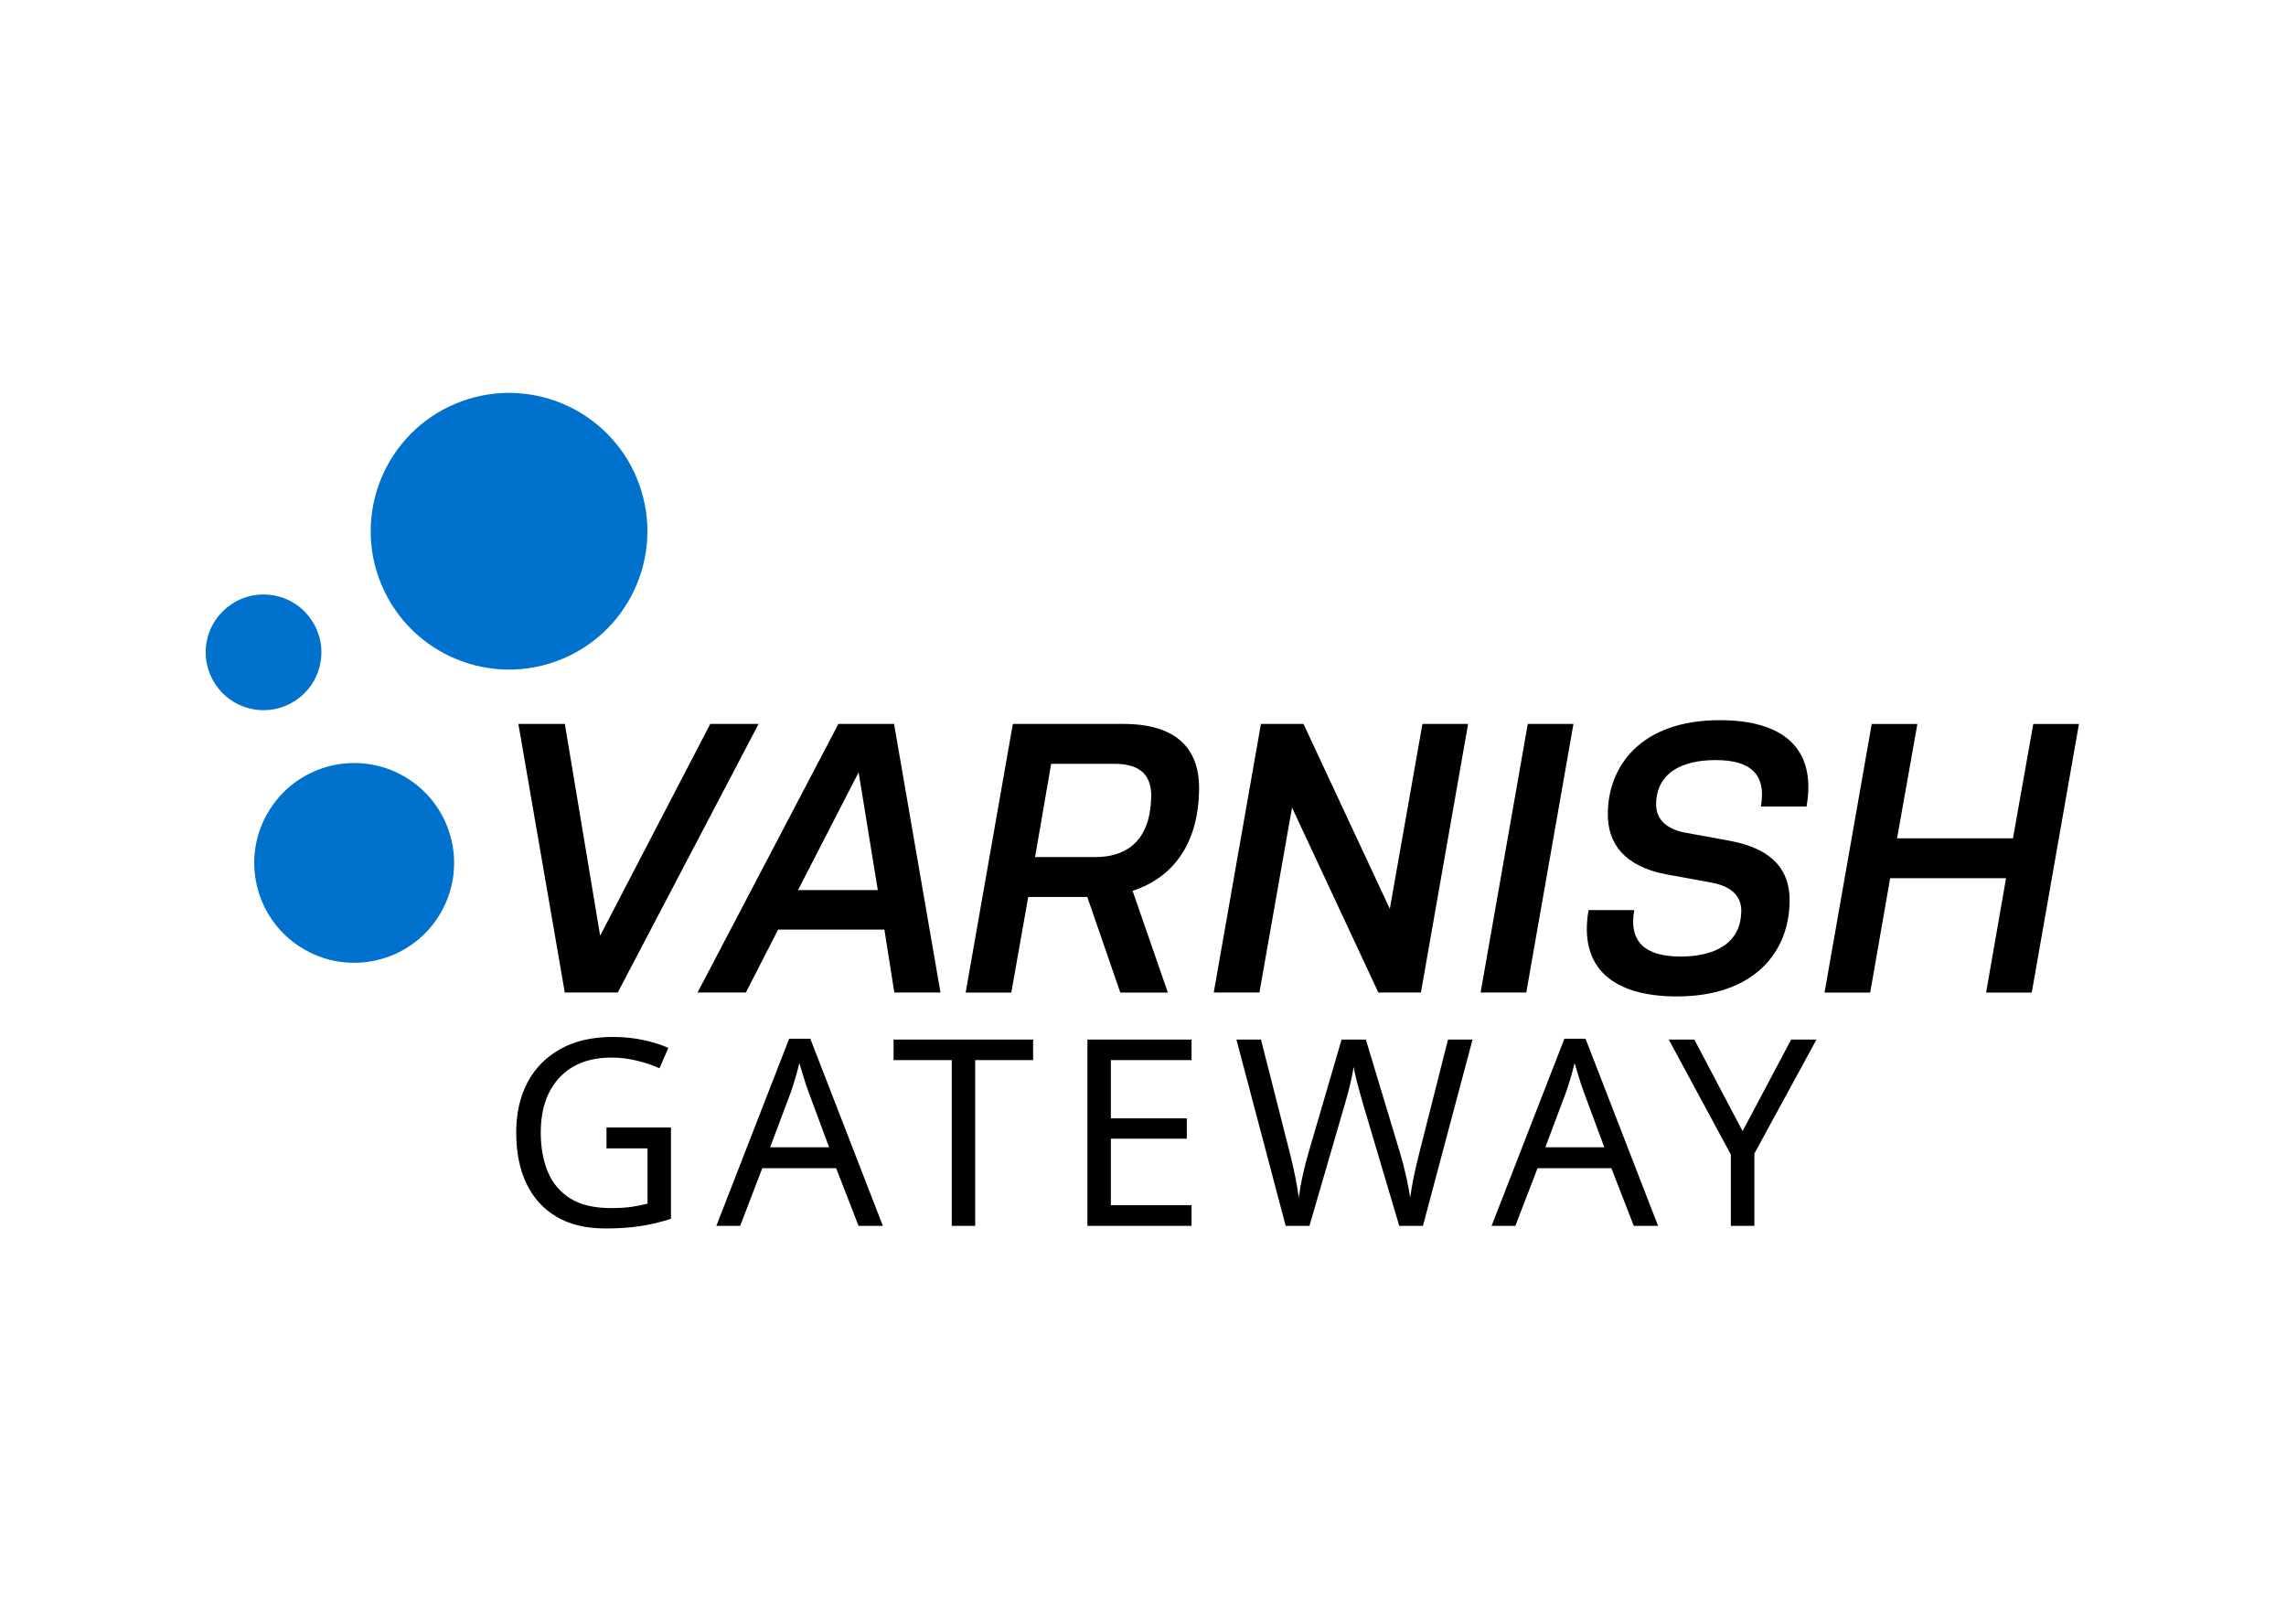
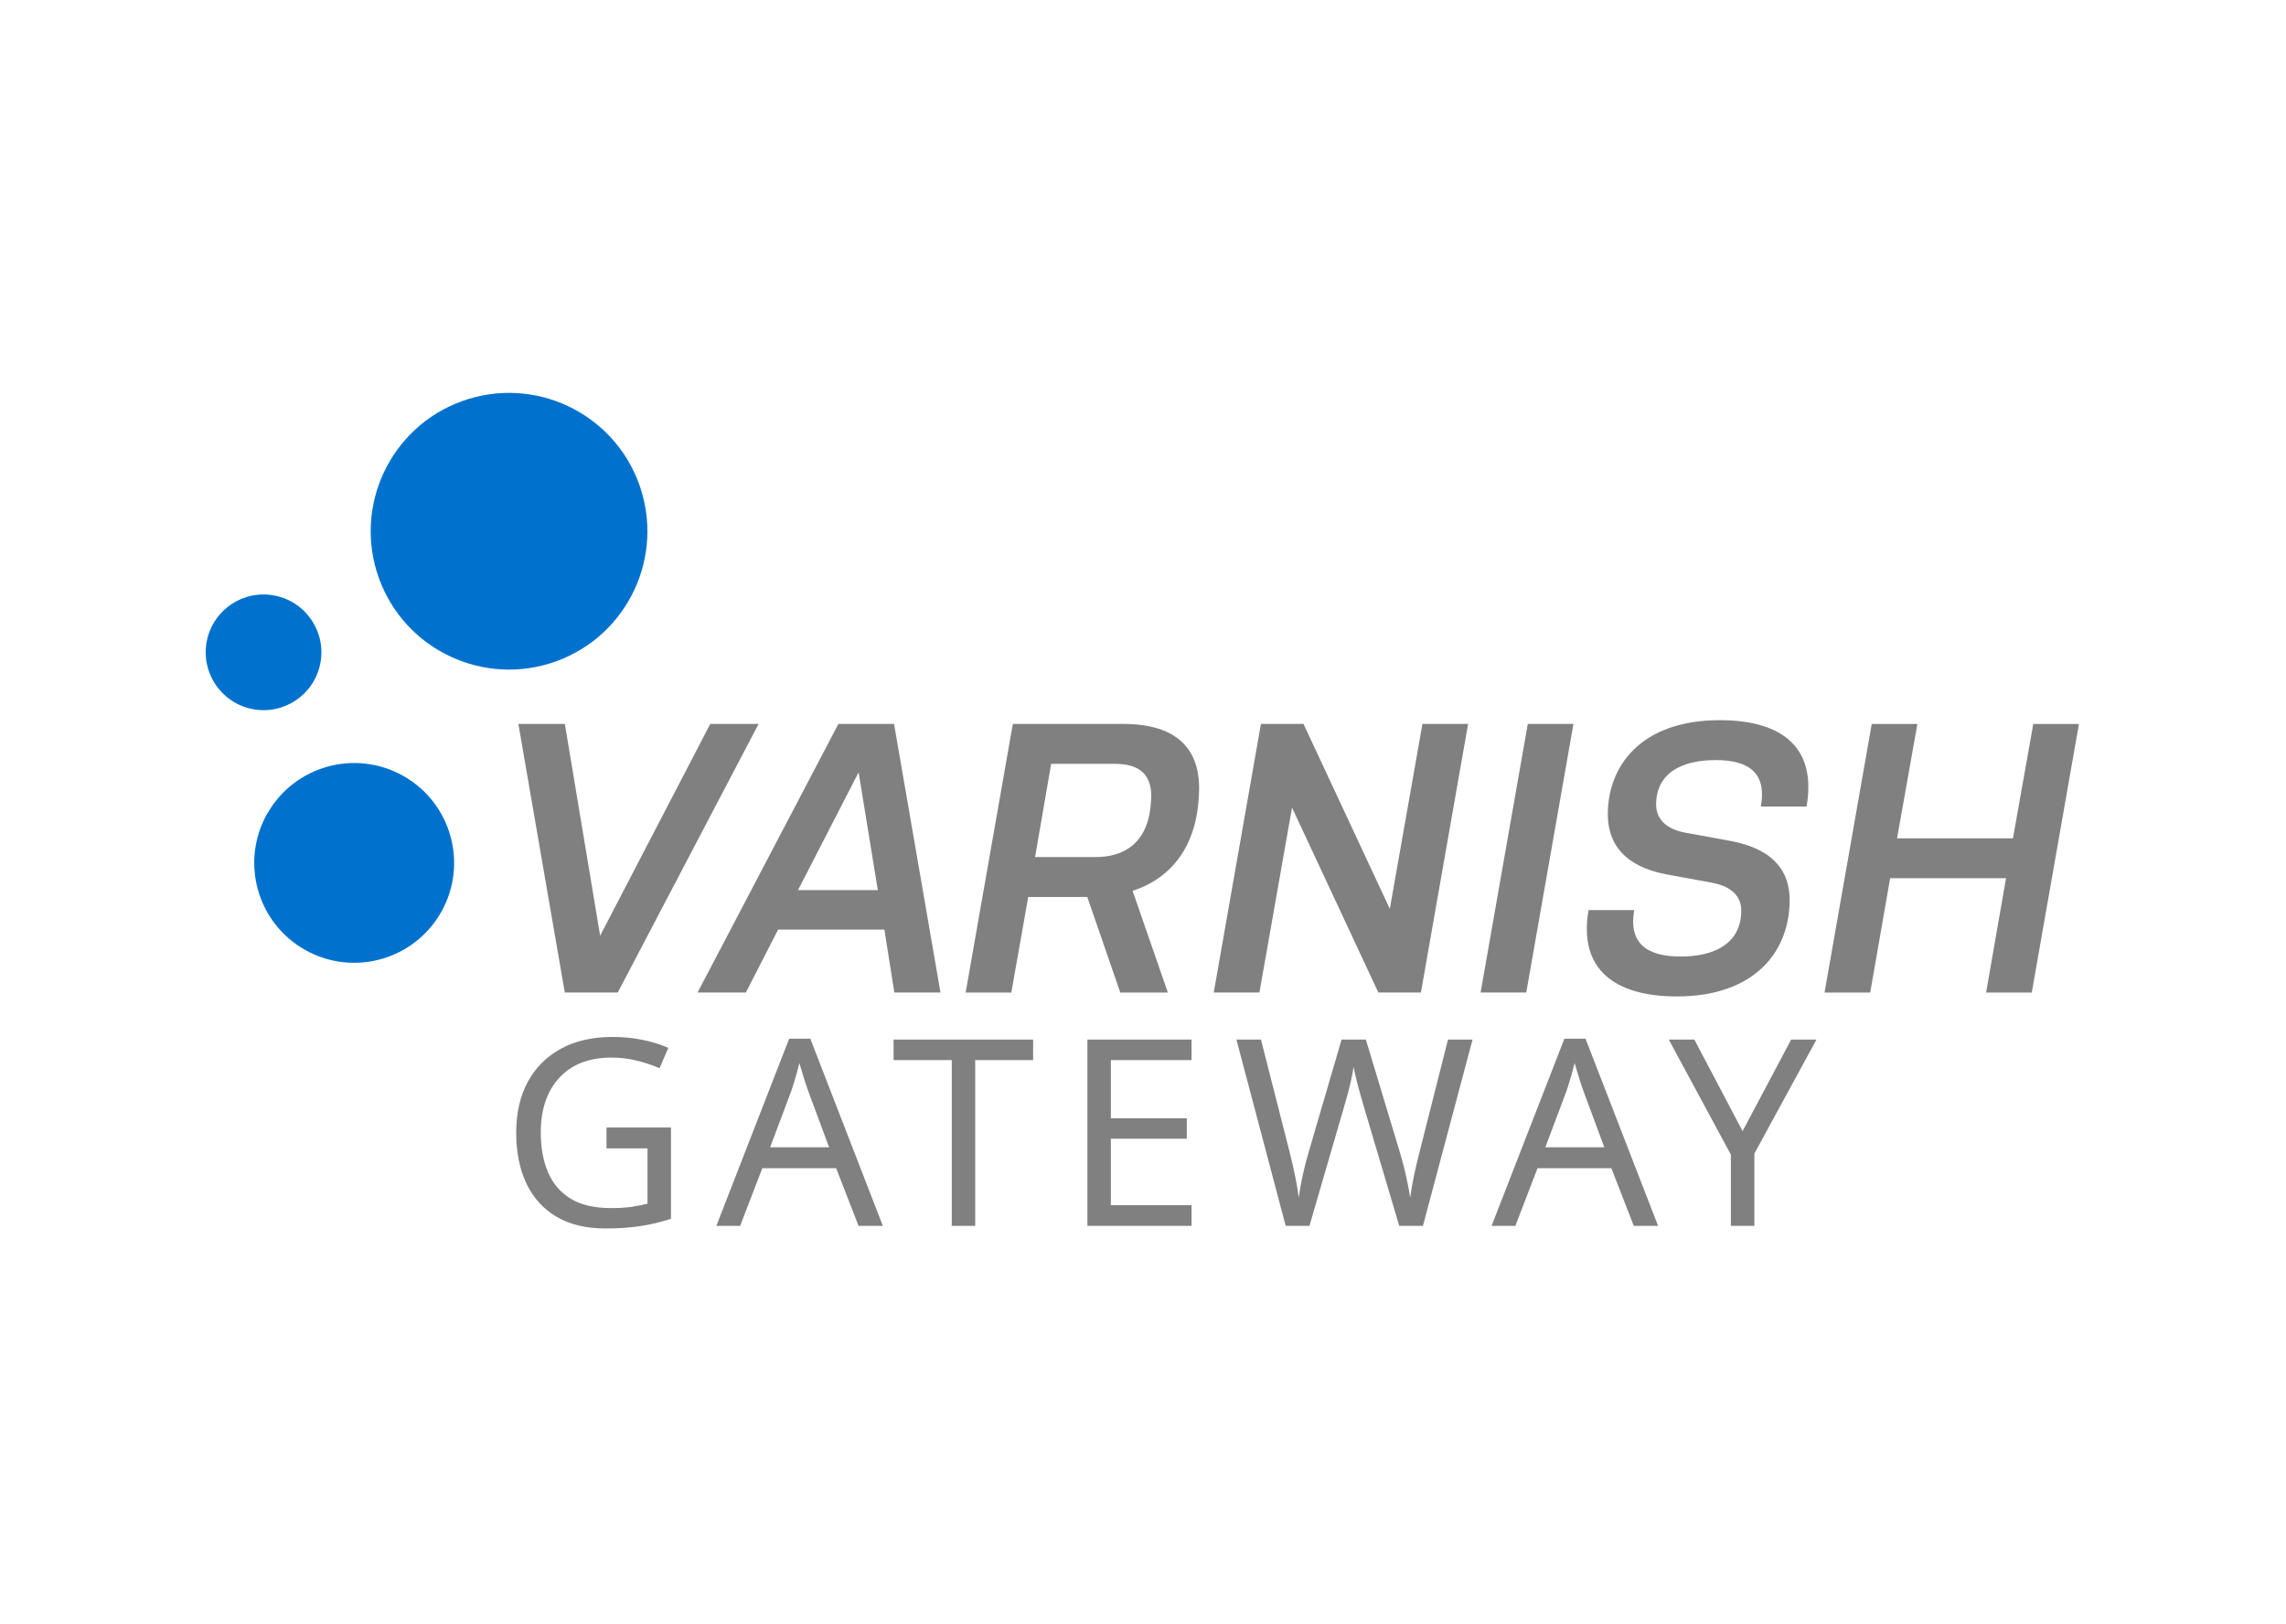
<svg xmlns="http://www.w3.org/2000/svg" id="Layer_1" version="1.1" viewBox="0 0 420.53 298.64">
  <defs>
    <style>
      .st0 {
        fill: #0072ce;
      }

      .st1 {
        font-family: WorkSans-Medium, 'Work Sans';
        font-size: 48px;
        font-weight: 500;
        letter-spacing: .1em;
      }
+ 
+       .st2 {
+         fill: #808080;
+       }
    </style>
  </defs>
-   <g>
+   <g class="st2">
    <path d="M95.37,133.17h8.54l6.49,38.96,20.26-38.96h8.89l-25.91,49.41h-9.74l-8.54-49.41Z" />
    <path d="M172.99,182.58h-8.47l-1.83-11.58h-19.55l-5.93,11.58h-8.89l25.91-49.41h10.24l8.54,49.41ZM146.8,163.74h14.68l-3.53-21.67-11.15,21.67Z" />
    <path d="M186.32,133.17h20.33c9.88,0,14.33,4.66,13.91,12.85-.35,9.53-4.94,15.46-12.21,17.86l6.49,18.71h-8.75l-6.07-17.58h-10.87l-3.11,17.58h-8.4l8.68-49.41ZM190.41,157.66h11.15c4.87,0,9.74-2.26,10.17-10.23.42-4.66-1.83-6.92-6.64-6.92h-11.72l-2.96,17.15Z" />
    <path d="M237.68,148.56l-6,34.02h-8.4l8.68-49.41h7.83l15.88,34.02,6-34.02h8.4l-8.68,49.41h-7.83l-15.88-34.02Z" />
    <path d="M281.05,133.17h8.4l-8.68,49.41h-8.4l8.68-49.41Z" />
    <path d="M315.04,162.4l-8.47-1.55c-7.83-1.48-10.8-5.72-10.8-11.08,0-8.68,5.93-17.29,20.61-17.29,11.44,0,17.86,5.01,15.95,15.88h-8.4c1.06-6-1.98-8.54-8.33-8.54s-10.94,2.47-10.94,8.19c0,2.47,1.62,4.45,5.29,5.15l8.47,1.55c8.12,1.55,10.8,5.79,10.8,10.87,0,9.46-6.42,17.72-20.75,17.72-11.44,0-18.14-5.01-16.24-15.88h8.4c-1.06,6,2.19,8.54,8.54,8.54s11.15-2.47,11.15-8.47c0-2.4-1.55-4.38-5.29-5.08Z" />
    <path d="M369.03,161.55h-21.32l-3.67,21.04h-8.4l8.68-49.41h8.4l-3.74,21.04h21.32l3.74-21.04h8.4l-8.68,49.41h-8.4l3.67-21.04Z" />
  </g>
  <g>
    <path class="st0" d="M69.71,106.37c4.77,13.22,19.37,20.06,32.58,15.29,13.22-4.78,20.06-19.36,15.29-32.58-4.78-13.22-19.36-20.06-32.58-15.29-13.22,4.78-20.06,19.37-15.29,32.59Z" />
    <path class="st0" d="M49.15,149.69c-4.99,8.84-1.88,20.05,6.96,25.04,8.84,5,20.05,1.88,25.05-6.95,4.99-8.84,1.88-20.05-6.96-25.04-8.84-4.99-20.05-1.88-25.04,6.96Z" />
    <path class="st0" d="M38.05,117.89c-1.16,5.76,2.57,11.37,8.33,12.54,5.76,1.16,11.37-2.56,12.53-8.32,1.17-5.76-2.56-11.38-8.32-12.54-5.76-1.17-11.37,2.56-12.54,8.32Z" />
  </g>
-   <text class="st1" transform="translate(92.04 225.5)">
+   <text class="st1 st2" transform="translate(92.04 225.5)">
    <tspan x="0" y="0">GATEWAY</tspan>
  </text>
</svg>
